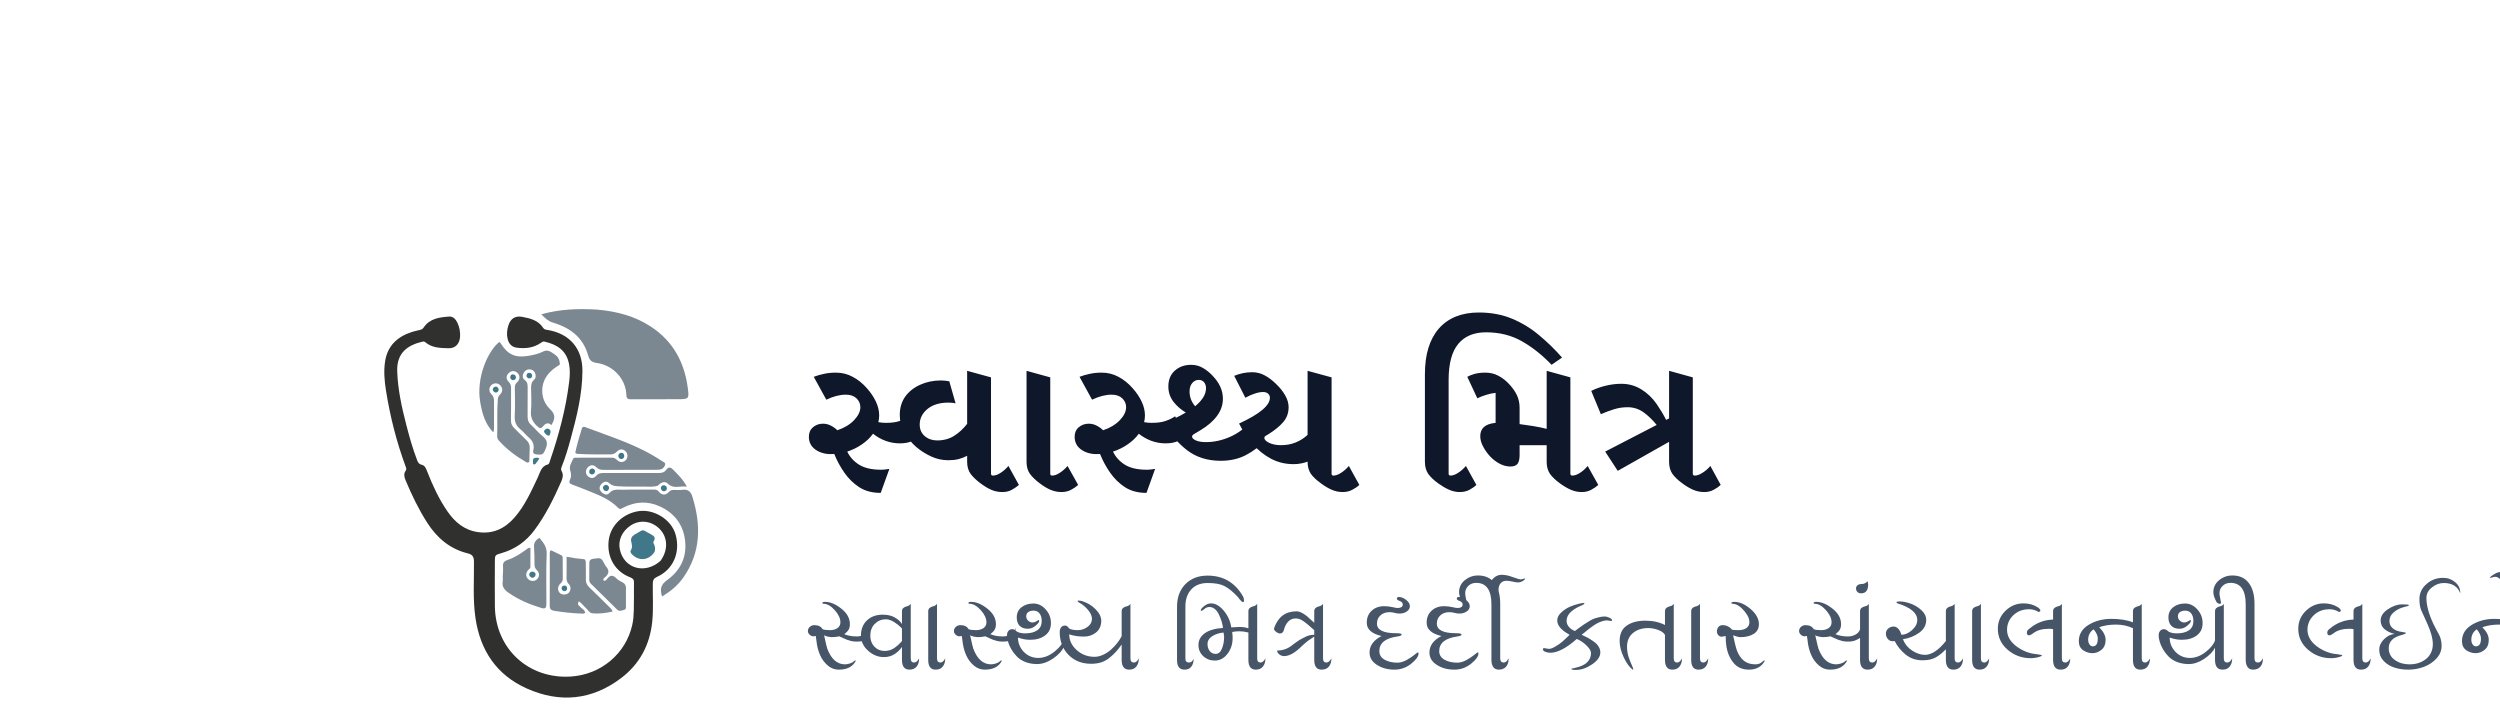
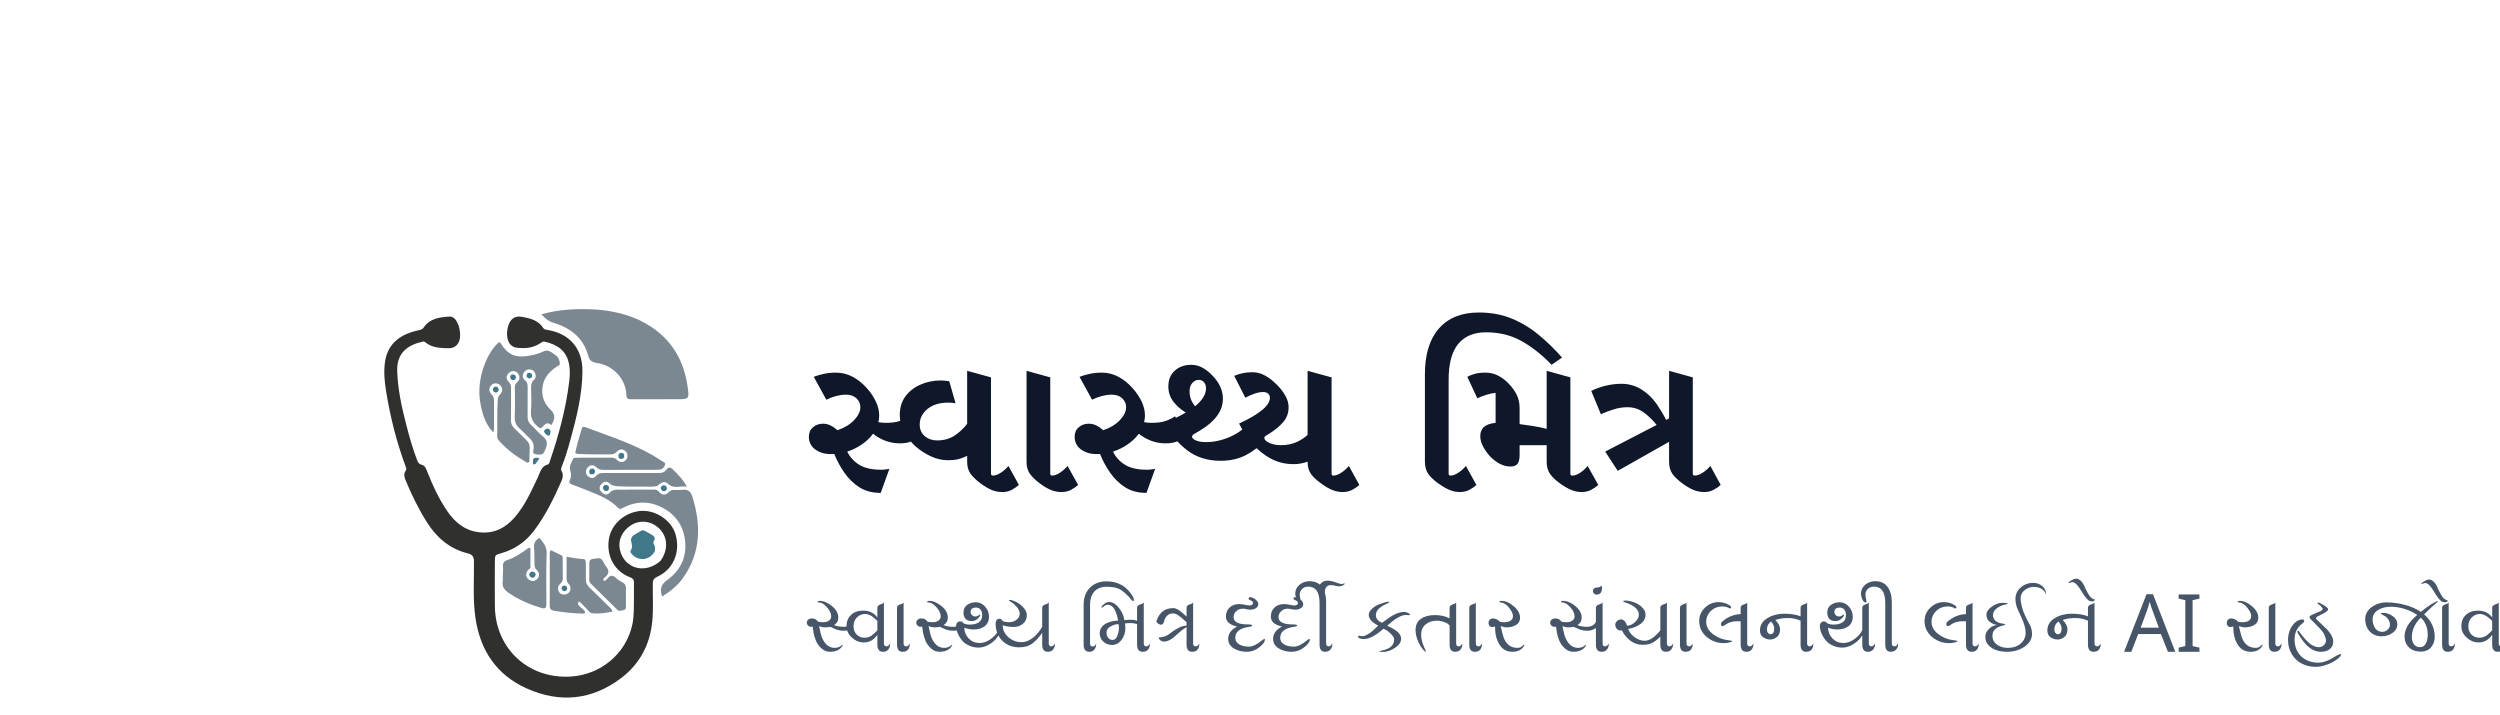
<svg xmlns="http://www.w3.org/2000/svg" width="280" height="80" viewBox="0 0 280 80" fill="none" role="img" aria-labelledby="logoTitle logoDesc">
  <rect width="580" height="500" rx="12" fill="none" />
  <g transform="translate(10 4) scale(0.1)">
    <path fill="#30312fff" opacity="1" stroke="none" d="M610.031,628 C610.035,622.502 609.93,617.499 610.077,612.505 C610.169,609.38 608.944,607.774 605.947,606.651 C588.815,600.232 579.435,584.029 581.733,565.242 C583.816,548.212 597.915,535.13 615.274,532.474 C632.085,529.902 651.969,541.58 656.741,558.909 C662.226,578.823 654.052,597.864 635.889,606.074 C632.186,607.747 631.181,609.801 631.13,613.606 C630.942,627.756 631.93,641.919 630.528,656.06 C627.919,682.356 616.262,703.972 595.323,719.716 C562.817,744.157 527.08,747.604 490.205,731.199 C456.287,716.11 437.925,688.73 432.531,652.247 C429.416,631.181 431.058,610.009 430.838,588.887 C430.78,583.306 429.002,581.032 423.735,579.729 C403.722,574.778 389.214,562.258 378.342,545.227 C368.729,530.166 361.002,514.114 354.143,497.635 C352.672,494.101 351.928,490.608 354.387,487.197 C355.552,485.581 354.91,484.097 354.316,482.49 C344.121,454.923 336.947,426.57 332.322,397.559 C330.585,386.665 329.606,375.679 331.301,364.745 C334.025,347.18 345.168,336.949 361.544,331.736 C364.39,330.83 367.346,330.269 370.251,329.551 C371.899,329.144 373.346,328.522 374.362,326.991 C381.268,316.584 392.324,315.328 403.265,314.544 C407.482,314.242 410.486,317.642 412.308,321.476 C414.639,326.38 415.578,331.559 415.291,337.007 C414.882,344.776 410.179,350.261 402.404,350.032 C393.367,349.767 383.968,349.787 376.399,343.343 C375.429,342.517 374.377,342.377 373.141,342.664 C357.044,346.404 344.215,354.827 344.879,375.602 C345.531,396.034 349.888,415.85 354.963,435.513 C358.454,449.037 362.203,462.51 367.249,475.576 C368.204,478.05 369.352,479.88 372.204,480.514 C375.953,481.347 377.109,484.623 378.347,487.787 C384.489,503.486 391.487,518.773 401.108,532.694 C409.431,544.737 419.878,553.674 435.071,555.916 C452.05,558.42 465.408,552.041 476.274,539.613 C487.827,526.399 494.843,510.472 502.285,494.824 C504.999,489.117 506.017,482.134 513.703,480.125 C515.257,479.719 515.5,477.447 516.039,475.881 C525.927,447.179 533.713,417.951 537.463,387.771 C538.282,381.18 538.604,374.373 537.348,367.831 C534.411,352.536 524.078,345.868 509.758,342.574 C508.287,342.235 507.292,342.931 506.15,343.744 C497.809,349.681 488.357,350.718 478.576,349.381 C473.051,348.625 469.878,344.946 468.53,339.559 C467.27,334.523 467.871,329.584 469.304,324.766 C471.606,317.033 476.904,313.366 484.854,314.865 C493.841,316.56 502.907,318.646 508.38,327.299 C509.568,329.177 511.76,329.283 513.708,329.615 C538.123,333.778 552.414,350.546 552.329,375.368 C552.239,401.591 545.885,426.781 539.067,451.849 C536.23,462.283 533.11,472.653 529.112,482.725 C528.48,484.316 528.021,485.868 528.959,487.512 C531.274,491.567 530.314,495.421 528.546,499.435 C520.138,518.527 510.963,537.205 498.416,553.98 C489.063,566.484 476.879,575.132 461.766,579.478 C454.28,581.63 454.261,581.657 454.251,589.24 C454.229,605.903 454.035,622.568 454.27,639.228 C454.938,686.668 492.044,720.786 539.427,717.714 C573.151,715.527 600.963,692.142 608.141,659.847 C610.438,649.514 609.769,638.972 610.031,628 M639.72,588.193 C649.966,574.159 647.558,557.401 634.014,548.491 C625.48,542.877 614.651,542.899 606.292,548.548 C596.589,555.104 592.066,565.187 594.242,575.408 C598.788,596.753 622.216,603.678 639.72,588.193 z" />
    <path fill="#00192b84" opacity="1" stroke="none" d="M568.904,306.762 C590.713,308.714 610.965,313.957 629.131,325.916 C653.602,342.026 666.288,365.277 670.214,393.711 C672.052,407.019 671.721,407.088 658.391,407.117 C641.226,407.153 624.059,407.084 606.894,407.212 C603.265,407.239 601.674,406.495 601.532,402.267 C600.936,384.442 586.742,369.065 568.284,366.454 C562.677,365.661 560.226,363.566 558.679,357.976 C553.117,337.883 538.425,326.951 519.268,321.3 C514.167,319.795 510.713,316.589 506.242,312.036 C527.277,306.141 547.764,305.508 568.904,306.762 z" />
    <path fill="#00192b84" opacity="1" stroke="none" d="M636.599,504.039 C631.004,505.693 625.64,504.969 620.337,504.976 C610.846,504.99 601.352,505.219 591.856,504.592 C588.255,504.354 585.211,503.857 582.427,501.195 C579.502,498.4 576.252,499.258 573.638,502.104 C571.2,504.757 570.651,507.659 573.209,510.596 C575.814,513.59 579.712,515.327 582.346,512.311 C586.972,507.013 592.671,508.659 597.994,508.504 C609.646,508.165 621.316,508.449 632.977,508.378 C634.968,508.366 636.281,508.868 637.649,510.481 C641.348,514.843 645.276,515.055 649.118,511.017 C650.828,509.22 652.572,508.678 654.83,508.71 C657.995,508.754 661.21,509.028 664.319,508.596 C670.341,507.76 673.615,510.408 675.349,515.938 C685.349,547.806 685.173,578.558 665.191,607.021 C659.015,615.819 650.771,622.438 641.526,628.107 C638.71,619.358 640.521,614.482 647.222,609.654 C661.908,599.074 669.131,584.448 667.407,566.538 C665.632,548.087 655.666,534.589 638.559,526.96 C624.909,520.872 611.352,521.762 598.109,528.552 C596.255,529.503 594.503,531.051 592.324,528.802 C582.87,519.05 570.482,514.393 558.27,509.471 C552.555,507.167 546.828,504.88 541.027,502.806 C538.069,501.749 536.867,500.306 538.416,497.264 C540.112,493.933 539.79,490.57 538.684,487.08 C537.115,482.126 540.123,478.094 541.903,473.893 C542.569,472.321 544.5,472.63 545.966,472.627 C559.131,472.603 572.297,472.66 585.463,472.587 C587.867,472.574 589.432,473.64 591.088,475.213 C594.239,478.207 598.129,478.141 600.863,475.374 C603.461,472.744 603.365,468.038 600.66,465.433 C597.759,462.641 594.009,462.571 590.919,465.814 C588.902,467.929 586.832,468.94 583.957,468.92 C571.796,468.837 559.631,469.16 547.48,468.37 C546.486,468.305 545.465,468.333 544.275,467.008 C546.228,458.004 548.883,448.8 551.753,439.653 C552.355,437.733 553.892,437.769 555.432,438.357 C584.639,449.515 614.829,458.459 641.106,476.228 C642.753,477.342 645.782,477.977 644.857,480.76 C643.955,483.472 641.865,485.62 638.699,485.96 C636.717,486.173 634.707,486.171 632.709,486.173 C613.877,486.193 595.044,486.153 576.212,486.238 C572.921,486.253 570.235,485.793 567.706,483.19 C564.949,480.352 561.406,480.314 558.404,483.354 C555.605,486.189 555.521,490.788 558.282,493.23 C561.373,495.962 564.956,496.181 567.603,493.055 C570.13,490.072 573.021,489.716 576.459,489.724 C596.791,489.772 617.124,489.667 637.456,489.777 C641.029,489.797 644.022,489.223 646.193,486.166 C648.429,483.018 650.745,482.901 653.54,485.707 C659.024,491.213 664.723,496.513 669.258,504.999 C661.383,503.928 654.436,507.937 648.178,501.875 C644.922,498.721 641.163,499.597 636.599,504.039 z" />
    <path fill="#00192b84" opacity="1" stroke="none" d="M492.899,476.807 C491.299,479.237 489.818,477.816 488.47,477.045 C477.705,470.889 467.937,463.451 459.507,454.315 C458.017,452.699 456.775,451.027 456.854,448.614 C457.298,434.968 456.5,421.302 457.528,407.66 C457.696,405.426 458.137,403.676 459.923,401.981 C463.382,398.7 463.269,394.484 460.144,391.411 C457.356,388.671 453.097,388.661 450.233,391.387 C447.446,394.04 447.291,398.543 450.488,401.636 C452.802,403.874 453.32,406.261 453.298,409.216 C453.223,419.377 453.3,429.538 453.29,439.699 C453.289,441.158 453.127,442.616 452.436,444.25 C443.105,434.582 439.817,422.346 437.735,409.647 C433.374,383.042 446.143,353.775 458.88,343.221 C459.864,343.194 460.365,343.898 460.803,344.593 C468.967,357.541 477.312,361.172 492.869,358.381 C498.274,357.411 503.569,356.141 508.559,353.6 C513.853,350.904 517.792,354.735 521.704,357.322 C525.039,359.527 526.711,363.088 527.032,367.079 C527.202,369.189 525.065,369.531 523.748,370.415 C513.628,377.203 506.851,385.953 507.326,398.815 C507.609,406.466 510.625,413.002 516.142,418.32 C521.86,423.832 522.311,428.587 517.491,436.122 C513.789,432.59 510.87,434.199 508.15,437.599 C506.226,440.004 504.503,439.956 502.012,437.659 C496.828,432.88 493.988,427.78 494.696,420.286 C495.475,412.032 494.913,403.645 494.822,395.317 C494.781,391.584 494.939,388.176 498.113,385.363 C500.448,383.293 500.398,380.187 499.102,377.469 C497.854,374.854 495.381,373.519 492.546,373.702 C489.291,373.912 487.074,375.824 485.915,378.965 C484.909,381.69 485.57,384.116 487.732,385.683 C490.762,387.88 490.995,390.786 490.975,394.055 C490.912,404.882 491.04,415.711 490.915,426.537 C490.871,430.259 491.786,433.189 494.682,435.794 C499.258,439.91 503.112,444.883 507.92,448.67 C513.057,452.717 513.456,456.933 511.188,462.554 C508.637,468.876 507.741,469.651 500.944,468.956 C498.06,468.66 496.568,467.513 497.297,464.45 C498.709,458.518 496.88,453.868 492.204,449.947 C488.9,447.176 486.296,443.559 482.941,440.864 C477.981,436.878 476.141,432.227 476.503,425.77 C477.089,415.309 476.703,404.79 476.629,394.296 C476.612,391.831 477.108,389.949 479.128,388.182 C482.465,385.261 482.596,380.929 479.926,378.045 C477.145,375.039 473.154,374.815 470.143,377.495 C466.68,380.577 466.389,384.432 469.921,387.918 C471.95,389.92 472.404,392.001 472.39,394.599 C472.326,406.593 472.525,418.59 472.262,430.578 C472.177,434.478 473.514,437.206 476.197,439.761 C480.777,444.123 485.1,448.755 489.704,453.09 C492.337,455.57 493.478,458.337 493.274,461.95 C493.001,466.768 493.072,471.606 492.899,476.807 z" />
    <path fill="#00192b84" opacity="1" stroke="none" d="M556.024,588.427 C556.132,595.538 556.289,602.199 556.147,608.852 C556.07,612.454 557.256,615.167 559.86,617.664 C567.785,625.262 575.526,633.052 583.37,640.735 C584.445,641.789 585.545,642.758 585.928,645.026 C578.218,646.562 570.605,647.8 562.894,646.762 C560.093,646.385 558.672,643.174 556.545,641.343 C553.681,638.877 551.625,635.524 548.286,633.486 C546.69,636.451 546.93,637.116 550.327,640.237 C552.222,641.978 554.776,643.176 555.395,645.964 C554.497,647.635 553.017,647.247 551.778,647.21 C541.294,646.898 530.891,645.751 520.541,644.069 C517.337,643.548 515.661,642.175 515.687,638.502 C515.826,619.028 515.734,599.553 515.735,580.078 C515.735,578.933 515.622,577.735 516.95,576.204 C520.863,578.098 524.996,580.006 529.031,582.104 C530.366,582.799 530.207,584.384 530.212,585.718 C530.241,593.208 530.203,600.699 530.318,608.188 C530.354,610.587 529.379,612.121 527.607,613.686 C524.399,616.519 524.216,621.01 526.801,623.945 C528.881,626.306 533.764,626.558 536.429,624.442 C539.366,622.11 540.004,617.076 537.073,614.204 C534.722,611.901 534.476,609.544 534.539,606.611 C534.697,599.167 534.591,591.718 534.591,583.546 C541.541,584.967 547.896,585.827 554.295,586.3 C554.885,586.343 555.399,587.392 556.024,588.427 z" />
    <path fill="#00192b84" opacity="1" stroke="none" d="M463.105,606.022 C463.221,601.874 463.686,598.184 463.367,594.564 C462.988,590.274 464.751,588.299 468.69,587.046 C476.226,584.648 482.723,580.212 489.143,575.705 C490.436,574.798 491.41,573.159 494.092,573.72 C494.092,580.818 494.141,588.04 494.05,595.26 C494.032,596.697 492.49,597.327 491.624,598.308 C488.62,601.709 488.57,605.67 491.483,608.544 C494.278,611.302 498.661,611.42 501.402,608.811 C504.386,605.971 504.62,601.711 501.313,598.636 C499.064,596.544 498.619,594.362 498.614,591.579 C498.603,585.259 498.596,578.921 498.119,572.626 C497.75,567.761 500.095,564.89 504.074,562.286 C508.354,567.595 512.576,572.15 512.275,580.035 C511.556,598.828 511.876,617.664 511.951,636.482 C511.968,640.733 510.827,642.248 506.394,640.923 C493.39,637.039 481.076,631.843 469.831,624.074 C465.019,620.75 461.943,617.163 463.08,611 C463.347,609.551 463.112,608.01 463.105,606.022 z" />
    <path fill="#00192b84" opacity="1" stroke="none" d="M601.034,620.295 C601.044,626.582 601.078,632.404 601.047,638.226 C601.036,640.168 601.467,642.505 598.793,643.119 C596.296,643.691 593.656,645.171 591.262,642.816 C581.425,633.136 571.599,623.445 561.771,613.755 C560.518,612.519 559.95,610.971 559.954,609.248 C559.972,602.927 560.051,596.608 560.066,590.288 C560.072,587.415 561.533,586.251 564.308,585.857 C573.42,584.561 573.409,584.487 577.693,592.908 C577.844,593.204 577.964,593.539 578.187,593.772 C582.821,598.604 582.427,602.948 577.057,606.965 C576.192,607.613 575.393,608.644 575.903,610.252 C578.019,611.041 579.35,609.358 580.27,608.095 C583.589,603.536 586.685,604.11 590.329,607.724 C592.066,609.446 594.279,610.85 596.517,611.867 C600.099,613.496 601.429,616.097 601.034,620.295 z" />
    <path fill="#155a6fd0" opacity="1" stroke="none" d="M510.593,445.511 C508.651,443.447 509.181,442.023 511.045,440.767 C512.659,439.68 514.26,439.769 515.565,441.098 C517.885,443.461 515.817,445.589 515.556,447.631 C512.956,448.462 512.065,446.775 510.593,445.511 z" />
    <path fill="#155a6fd0" opacity="1" stroke="none" d="M499.368,605.403 C497.294,607.698 495.392,607.519 493.631,605.67 C492.645,604.634 492.454,603.22 493.197,602.007 C494.142,600.463 495.679,599.821 497.447,600.442 C499.673,601.224 500.541,602.76 499.368,605.403 z" />
    <path fill="#155a6fd0" opacity="1" stroke="none" d="M576.896,509.396 C575.12,507.455 574.594,505.629 576.5,503.964 C577.685,502.93 579.203,502.667 580.619,503.69 C581.964,504.661 582.511,506.048 581.947,507.61 C581.123,509.89 579.468,510.554 576.896,509.396 z" />
    <path fill="#155a6fd0" opacity="1" stroke="none" d="M594.586,467.234 C597.567,466.865 599.106,468.001 599.17,470.695 C599.211,472.367 598.294,473.54 596.666,473.979 C595.235,474.366 593.914,473.867 593.194,472.647 C592.037,470.688 592.365,468.838 594.586,467.234 z" />
    <path fill="#155a6fd0" opacity="1" stroke="none" d="M646.44,504.956 C647.494,507.49 646.84,509.177 644.636,509.996 C643.119,510.56 641.73,510.036 640.813,508.614 C639.914,507.219 639.842,505.669 641.005,504.544 C642.641,502.96 644.513,503.045 646.44,504.956 z" />
    <path fill="#155a6fd0" opacity="1" stroke="none" d="M452.877,393.903 C455.312,392.224 457.004,392.968 458.127,394.985 C458.81,396.212 458.539,397.609 457.533,398.682 C456.493,399.79 455.152,399.973 453.896,399.227 C451.87,398.023 451.294,396.309 452.877,393.903 z" />
    <path fill="#155a6fd0" opacity="1" stroke="none" d="M499.703,479.681 C496.789,481.082 496.913,479.077 496.927,477.527 C496.944,475.642 496.524,473.296 499.271,472.865 C500.791,472.626 502.488,472.155 504.096,473.61 C502.702,475.552 501.318,477.481 499.703,479.681 z" />
    <path fill="#155a6fd0" opacity="1" stroke="none" d="M474.208,385.842 C471.579,384.856 471.04,383.081 471.775,380.972 C472.267,379.556 473.626,379.179 475.036,379.391 C476.717,379.645 477.684,380.77 477.822,382.385 C478.014,384.627 476.626,385.618 474.208,385.842 z" />
    <path fill="#155a6fd0" opacity="1" stroke="none" d="M560.325,486.303 C562.228,484.327 564.057,484.181 565.674,485.899 C566.786,487.08 566.674,488.624 565.754,489.969 C564.93,491.175 563.63,491.616 562.296,491.261 C559.865,490.613 559.512,488.809 560.325,486.303 z" />
    <path fill="#155a6fd0" opacity="1" stroke="none" d="M492.145,383.853 C489.551,382.631 489.136,380.867 490.267,378.829 C491.005,377.499 492.429,377.439 493.781,377.787 C495.23,378.16 496.053,379.201 496.02,380.665 C495.97,382.851 494.688,383.911 492.145,383.853 z" />
    <path fill="#155a6fd0" opacity="1" stroke="none" d="M529.01,619.74 C528.775,617.125 529.902,615.962 532.04,615.844 C533.481,615.764 534.6,616.453 535.014,617.89 C535.46,619.444 535.145,620.9 533.64,621.701 C531.671,622.749 530.212,621.881 529.01,619.74 z" />
    <path fill="#155a6fd0" opacity="1" stroke="none" d="M633.214,577.905 C627.033,587.754 615.689,588.916 607.846,580.868 C606.603,579.593 605.559,577.784 606.472,576.39 C608.654,573.059 607.765,569.942 606.955,566.547 C606.182,563.305 607.653,560.655 610.445,558.895 C612.836,557.388 615.348,556.073 617.782,554.632 C619.375,553.688 620.826,553.707 622.442,554.718 C624.692,556.125 627.051,557.365 629.403,558.6 C632.599,560.279 634.645,562.388 632.201,566.083 C631.252,567.518 631.942,568.593 632.55,569.767 C633.841,572.257 633.939,574.86 633.214,577.905 z" />
  </g>
  <text x="90" y="55" font-family="'Noto Sans Devanagari', 'Mangal', 'Noto Sans Bengali', 'Noto Sans', sans-serif" font-size="22" font-weight="700" fill="#0F172A">
    સ્વાસ્થ્ય મિત્ર
  </text>
-   <text x="90" y="75" font-family="'Noto Sans Devanagari', 'Mangal', 'Noto Sans Bengali', 'Noto Sans', sans-serif" font-size="12" fill="#475569">
-     સ્વાસ્થ્ય મિત્ર દર્દી કતાર સંચાલનથી લઈને AI રાહ જોવાના સમયની આગાહી સુધી બધું સંભાળે છે।
+   <text x="90" y="73" font-family="'Noto Sans Devanagari', 'Mangal', 'Noto Sans Bengali', 'Noto Sans', sans-serif" font-size="9" fill="#475569">
+     સ્વાસ્થ્ય મિત્ર દર્દી કતાર સંચાલનથી લઈને  
+     AI રાહ જોવાના સમયની આગાહી સુધી બધું સંભાળે છે।
  </text>
</svg>
